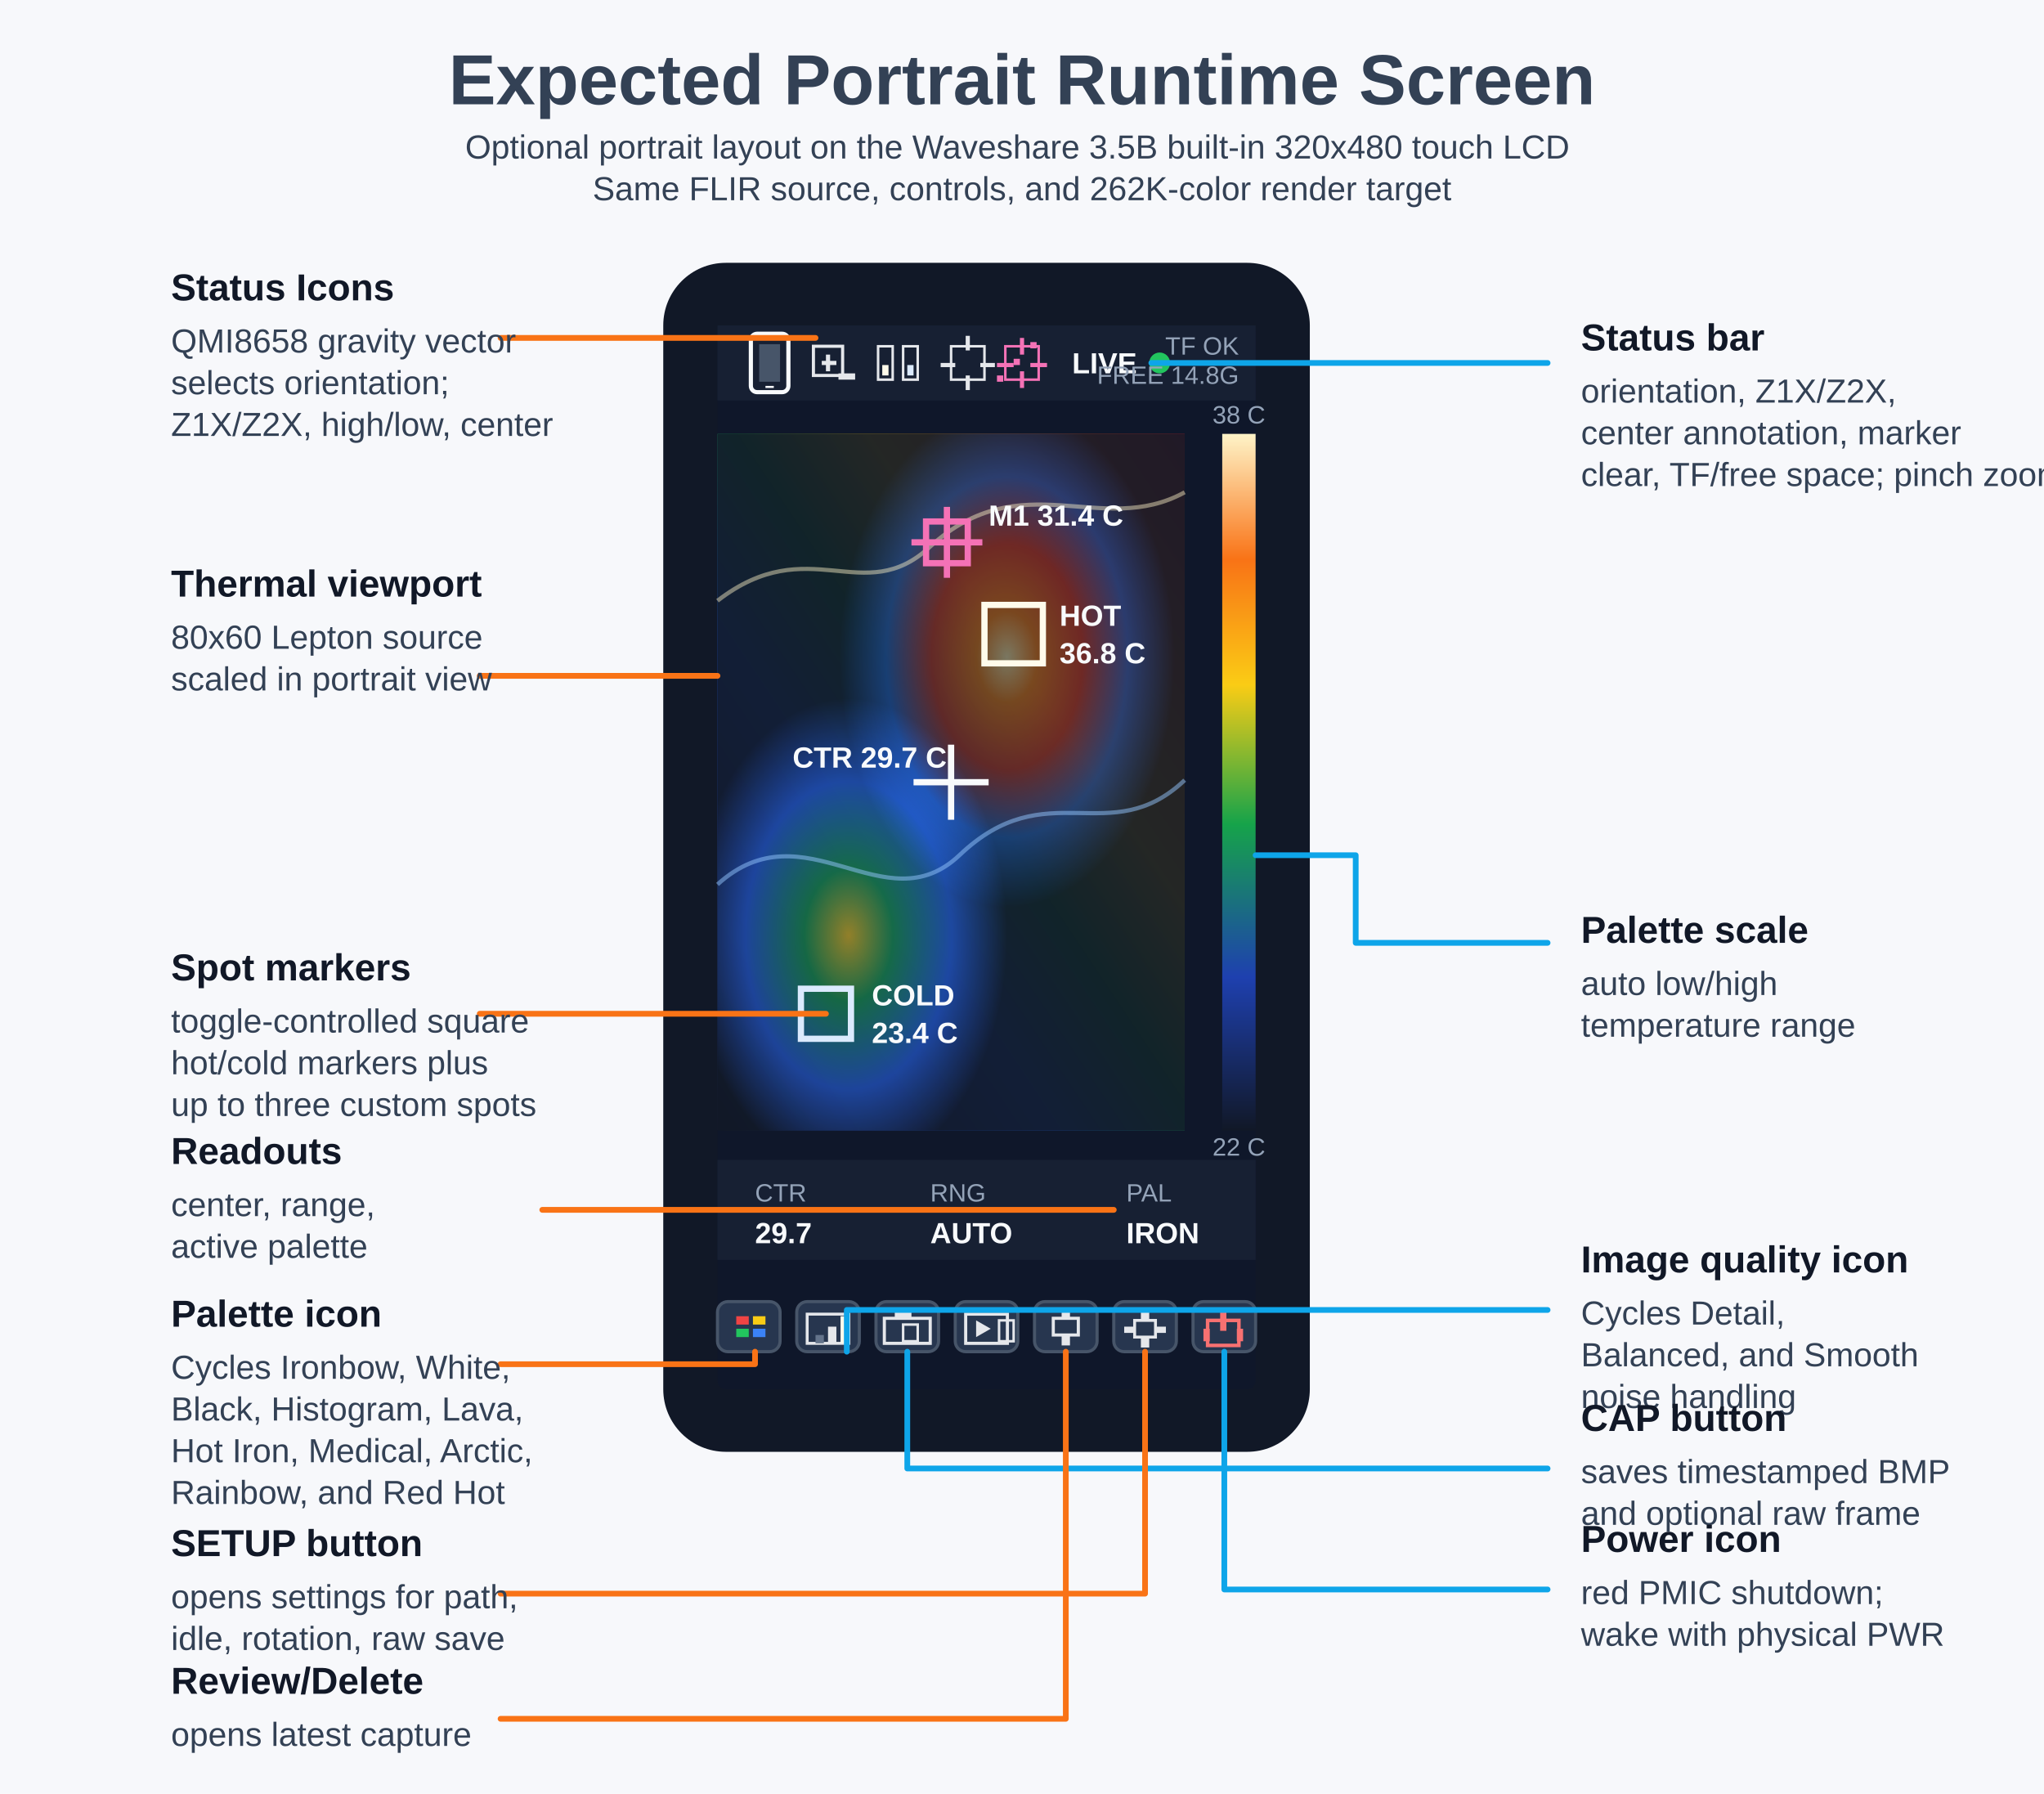
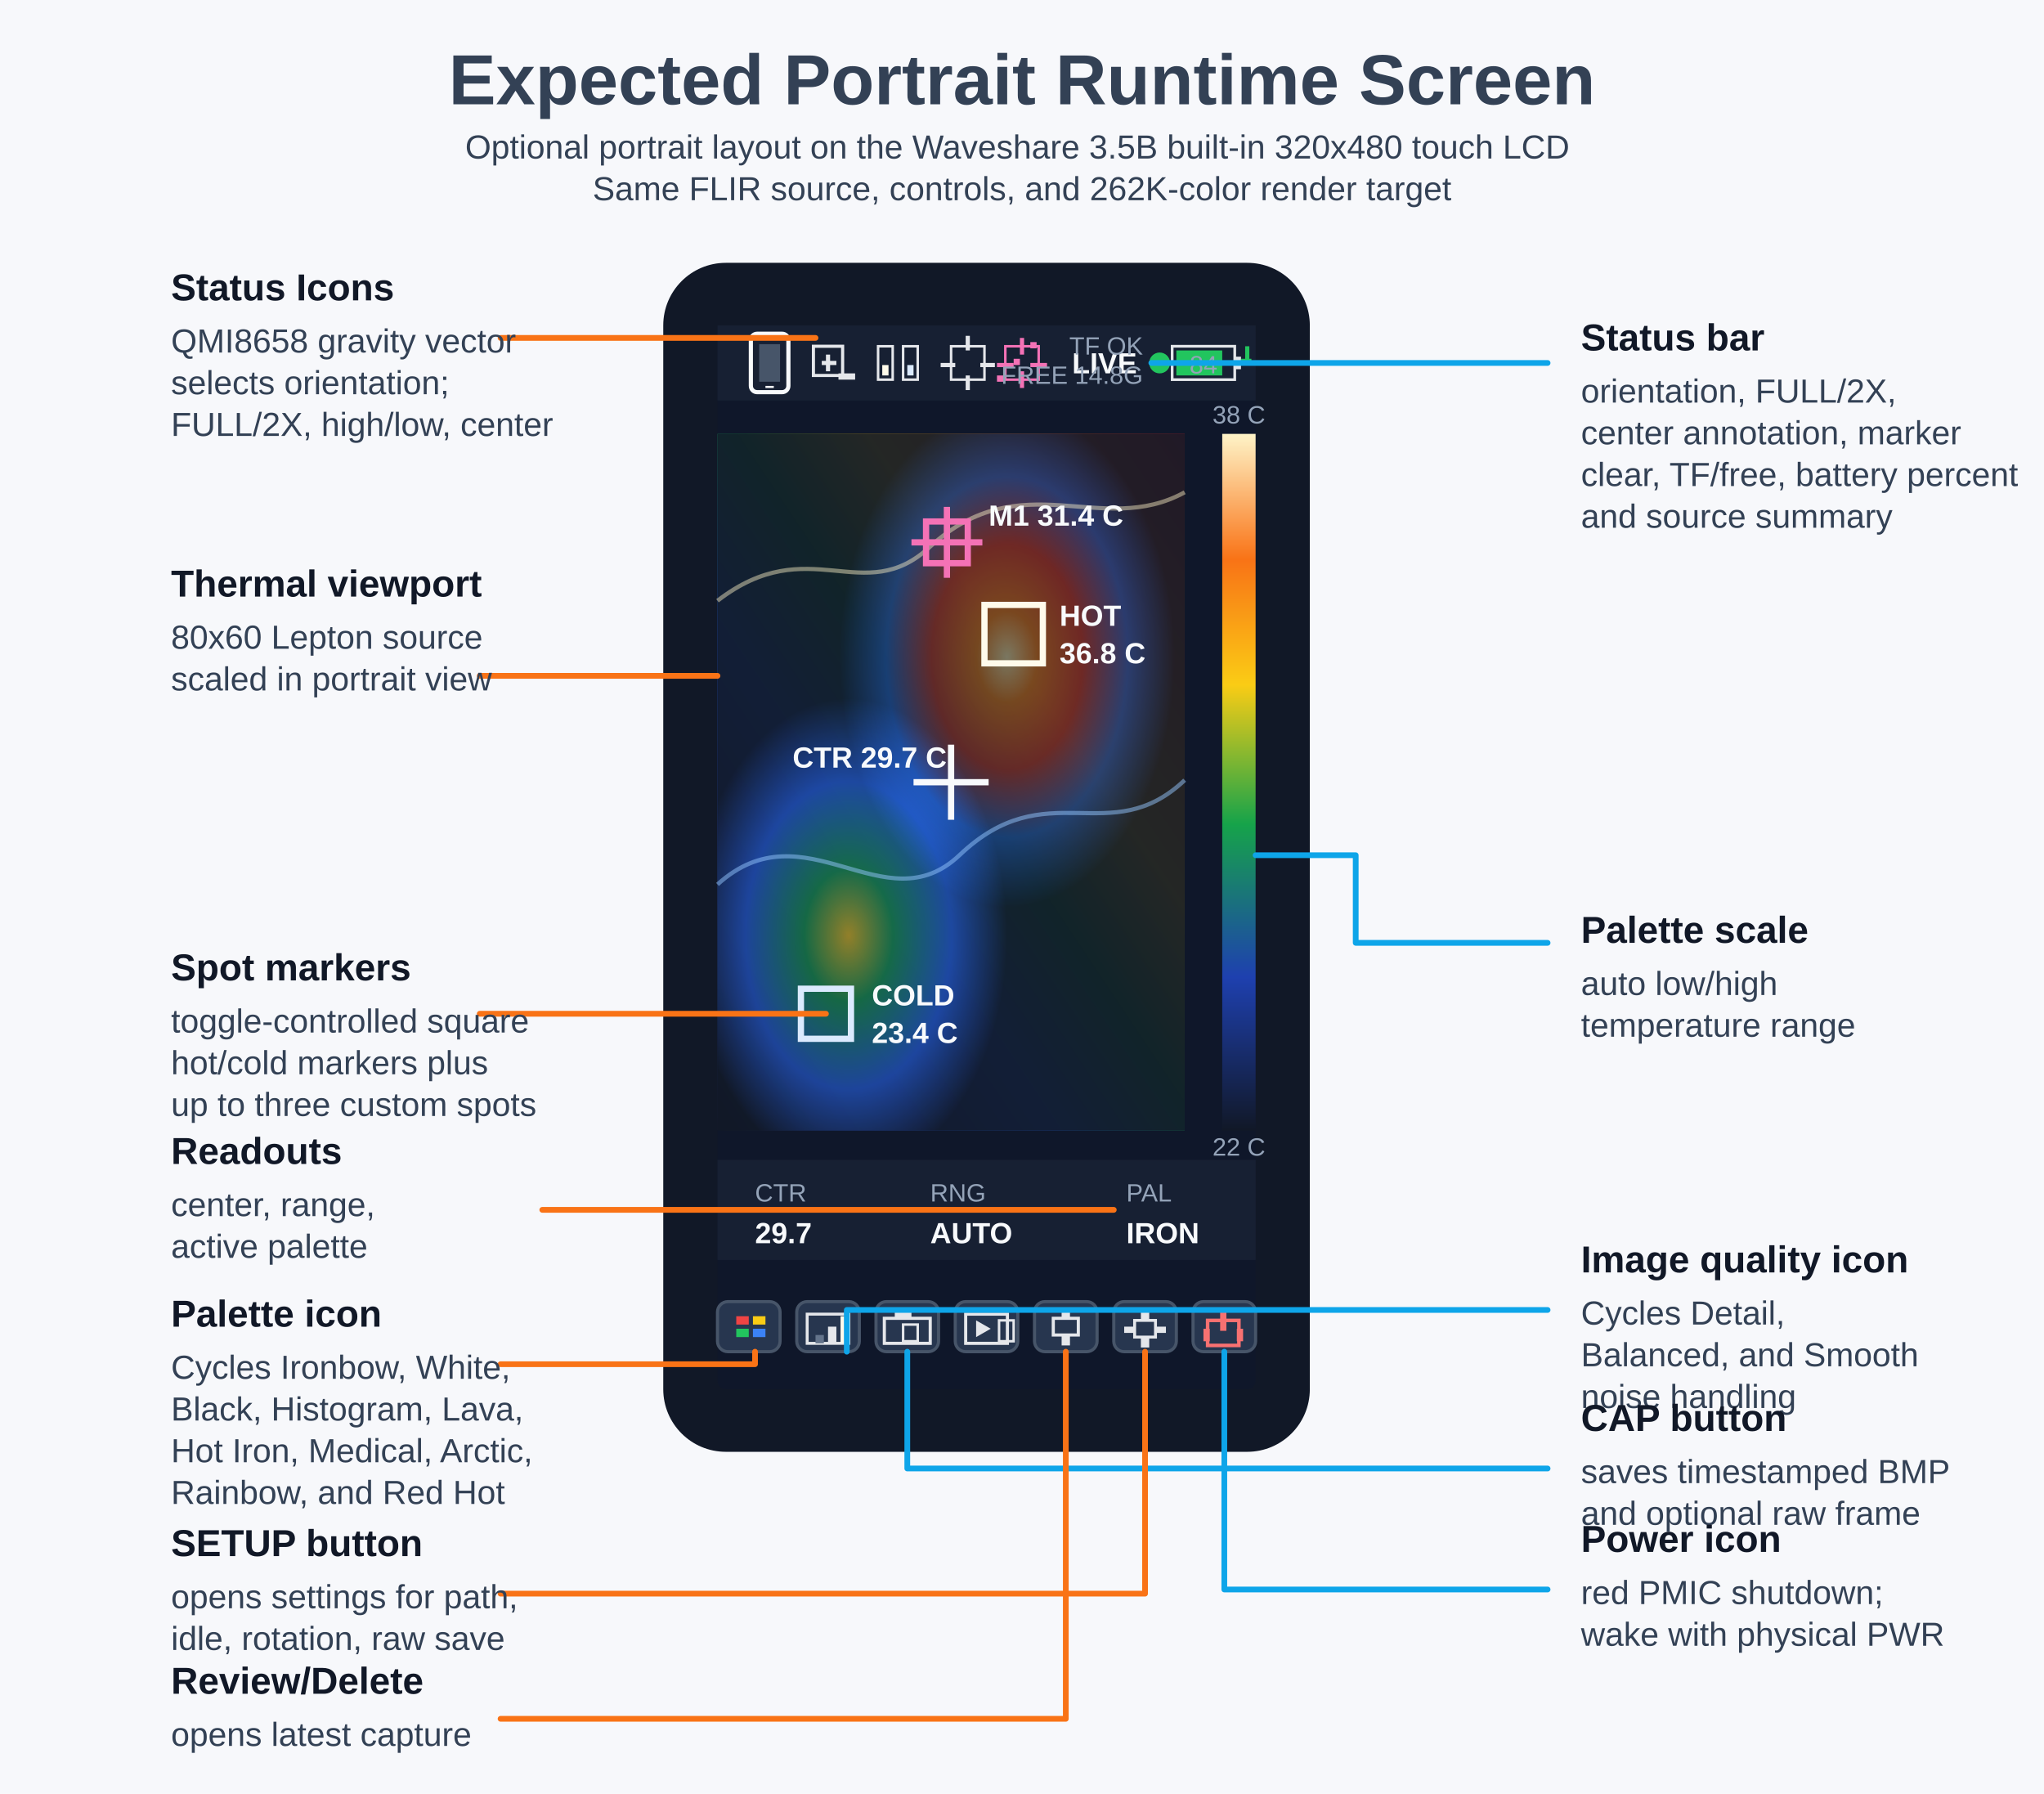
<svg xmlns="http://www.w3.org/2000/svg" width="980" height="860" viewBox="0 0 980 860" role="img" aria-labelledby="title desc">
  <defs>
    <style>
      .page { fill: #f7f8fb; }
      .device { fill: #111827; }
      .screen { fill: #0f172a; }
      .panel { fill: #172033; }
      .small { font: 14px Arial, sans-serif; fill: #cbd5e1; }
      .tiny { font: 12px Arial, sans-serif; fill: #94a3b8; }
      .title { font: 700 34px Arial, sans-serif; fill: #334155; }
      .label { font: 700 14px Arial, sans-serif; fill: #f8fafc; }
      .button { fill: #27364f; stroke: #475569; stroke-width: 1.5; }
      .buttonText { font: 700 13px Arial, sans-serif; fill: #e5e7eb; }
      .line { fill: none; stroke: #0ea5e9; stroke-width: 2.75; stroke-linecap: round; stroke-linejoin: round; }
      .line-left { fill: none; stroke: #f97316; stroke-width: 2.75; stroke-linecap: round; stroke-linejoin: round; }
      .callout { font: 16px Arial, sans-serif; fill: #334155; }
      .calloutTitle { font: 700 18px Arial, sans-serif; fill: #111827; }
      .hot { stroke: #fffbeb; stroke-width: 3; fill: none; }
      .cold { stroke: #dbeafe; stroke-width: 3; fill: none; }
    </style>
    <linearGradient id="thermal" x1="0" y1="1" x2="1" y2="0">
      <stop offset="0" stop-color="#111827" />
      <stop offset="0.18" stop-color="#1e3a8a" />
      <stop offset="0.36" stop-color="#2563eb" />
      <stop offset="0.52" stop-color="#16a34a" />
      <stop offset="0.66" stop-color="#facc15" />
      <stop offset="0.82" stop-color="#f97316" />
      <stop offset="1" stop-color="#dc2626" />
    </linearGradient>
    <linearGradient id="palette" x1="0" y1="1" x2="0" y2="0">
      <stop offset="0" stop-color="#111827" />
      <stop offset="0.22" stop-color="#1e40af" />
      <stop offset="0.44" stop-color="#16a34a" />
      <stop offset="0.64" stop-color="#facc15" />
      <stop offset="0.82" stop-color="#f97316" />
      <stop offset="1" stop-color="#fef3c7" />
    </linearGradient>
    <radialGradient id="hotBlob" cx="0.62" cy="0.32" r="0.36">
      <stop offset="0" stop-color="#fef3c7" />
      <stop offset="0.18" stop-color="#f97316" />
      <stop offset="0.45" stop-color="#dc2626" />
      <stop offset="0.72" stop-color="#2563eb" />
      <stop offset="1" stop-color="#111827" />
    </radialGradient>
    <radialGradient id="warmBlob" cx="0.28" cy="0.72" r="0.34">
      <stop offset="0" stop-color="#facc15" />
      <stop offset="0.28" stop-color="#16a34a" />
      <stop offset="0.65" stop-color="#2563eb" />
      <stop offset="1" stop-color="#111827" />
    </radialGradient>
  </defs>
  <rect class="page" width="980" height="860" />
  <text class="title" x="490" y="50" text-anchor="middle">Expected Portrait Runtime Screen</text>
  <text class="callout" x="490" y="76" text-anchor="middle">
    <tspan x="490" dy="0">Optional portrait layout on the Waveshare 3.5B built-in 320x480 touch LCD</tspan>
    <tspan x="490" dy="20">Same FLIR source, controls, and 262K-color render target</tspan>
  </text>
  <rect class="device" x="318" y="126" width="310" height="570" rx="30" />
  <rect class="screen" x="344" y="156" width="258" height="510" rx="4" />
  <rect class="panel" x="344" y="156" width="258" height="36" />
  <rect x="360" y="160" width="18" height="28" rx="3" fill="none" stroke="#f8fafc" stroke-width="2" />
  <rect x="364" y="165" width="10" height="18" fill="#475569" />
  <rect x="367" y="185" width="4" height="1" fill="#f8fafc" />
  <rect x="390" y="166" width="14" height="14" fill="none" stroke="#e5e7eb" stroke-width="1.5" />
  <rect x="402" y="179" width="8" height="3" fill="#e5e7eb" />
  <rect x="394" y="173" width="7" height="2" fill="#e5e7eb" />
  <rect x="396" y="170" width="2" height="8" fill="#e5e7eb" />
  <rect x="421" y="166" width="7" height="16" fill="none" stroke="#e5e7eb" stroke-width="1.2" />
  <rect x="423" y="175" width="3" height="5" fill="#fffbeb" />
  <rect x="433" y="166" width="7" height="16" fill="none" stroke="#e5e7eb" stroke-width="1.2" />
  <rect x="435" y="175" width="3" height="5" fill="#dbeafe" />
  <rect x="456" y="166" width="16" height="16" fill="none" stroke="#e5e7eb" stroke-width="1.2" />
  <rect x="451" y="174" width="7" height="2" fill="#e5e7eb" />
  <rect x="470" y="174" width="7" height="2" fill="#e5e7eb" />
  <rect x="463" y="161" width="2" height="7" fill="#e5e7eb" />
  <rect x="463" y="180" width="2" height="7" fill="#e5e7eb" />
  <rect x="482" y="166" width="16" height="16" fill="none" stroke="#f472b6" stroke-width="1.2" />
  <rect x="478" y="174" width="8" height="2" fill="#f472b6" />
  <rect x="494" y="174" width="8" height="2" fill="#f472b6" />
  <rect x="489" y="162" width="2" height="8" fill="#f472b6" />
  <rect x="489" y="178" width="2" height="8" fill="#f472b6" />
  <rect x="494" y="164" width="3" height="3" fill="#f472b6" />
  <rect x="486" y="172" width="3" height="3" fill="#f472b6" />
  <rect x="478" y="180" width="3" height="3" fill="#f472b6" />
  <text class="label" x="514" y="179">LIVE</text>
  <circle cx="556" cy="174" r="5" fill="#22c55e" />
-   <text class="tiny" x="594" y="170" text-anchor="end">TF OK</text>
-   <text class="tiny" x="594" y="184" text-anchor="end">FREE 14.8G</text>
+   <text class="tiny" x="548" y="170" text-anchor="end">TF OK</text>
+   <text class="tiny" x="548" y="184" text-anchor="end">FREE 14.8G</text>
+   <rect x="562" y="166" width="30" height="16" fill="none" stroke="#e5e7eb" stroke-width="1.3" />
+   <rect x="592" y="171" width="3" height="6" fill="#e5e7eb" />
+   <rect x="564" y="168" width="22" height="12" fill="#22c55e" />
+   <text class="tiny" x="577" y="179" text-anchor="middle" fill="#0f172a">84</text>
+   <rect x="597" y="166" width="2" height="8" fill="#22c55e" />
+   <rect x="595" y="172" width="5" height="2" fill="#22c55e" />
  <rect x="344" y="208" width="224" height="334" fill="url(#thermal)" />
  <rect x="344" y="208" width="224" height="334" fill="url(#hotBlob)" opacity="0.82" />
  <rect x="344" y="208" width="224" height="334" fill="url(#warmBlob)" opacity="0.55" />
  <path d="M344 288 C388 254 414 292 446 262 C490 222 528 258 568 236" fill="none" stroke="#fef3c7" stroke-width="2" opacity="0.45" />
  <path d="M344 424 C386 386 424 444 460 410 C502 370 532 408 568 374" fill="none" stroke="#93c5fd" stroke-width="2" opacity="0.5" />
  <rect class="hot" x="472" y="290" width="28" height="28" />
  <text class="label" x="508" y="300">
    <tspan x="508" dy="0">HOT</tspan>
    <tspan x="508" dy="18">36.8 C</tspan>
  </text>
  <rect class="cold" x="384" y="474" width="24" height="24" />
  <text class="label" x="418" y="482">
    <tspan x="418" dy="0">COLD</tspan>
    <tspan x="418" dy="18">23.4 C</tspan>
  </text>
  <line x1="438" y1="375" x2="474" y2="375" stroke="#f8fafc" stroke-width="3" />
  <line x1="456" y1="357" x2="456" y2="393" stroke="#f8fafc" stroke-width="3" />
  <text class="label" x="380" y="368">CTR 29.7 C</text>
  <rect x="444" y="250" width="20" height="20" fill="none" stroke="#f472b6" stroke-width="3" />
  <line x1="437" y1="260" x2="471" y2="260" stroke="#f472b6" stroke-width="3" />
  <line x1="454" y1="243" x2="454" y2="277" stroke="#f472b6" stroke-width="3" />
  <text class="label" x="474" y="252">M1 31.4 C</text>
  <rect x="586" y="208" width="16" height="334" fill="url(#palette)" />
  <text class="tiny" x="594" y="203" text-anchor="middle">38 C</text>
  <text class="tiny" x="594" y="554" text-anchor="middle">22 C</text>
  <rect class="panel" x="344" y="556" width="258" height="48" />
  <text class="tiny" x="362" y="576">CTR</text>
  <text class="label" x="362" y="596">29.7</text>
  <text class="tiny" x="446" y="576">RNG</text>
  <text class="label" x="446" y="596">AUTO</text>
  <text class="tiny" x="540" y="576">PAL</text>
  <text class="label" x="540" y="596">IRON</text>
  <rect class="button" x="344" y="624" width="30" height="24" rx="5" />
  <rect x="353" y="631" width="6" height="4" fill="#ef4444" />
  <rect x="361" y="631" width="6" height="4" fill="#facc15" />
  <rect x="353" y="637" width="6" height="4" fill="#22c55e" />
  <rect x="361" y="637" width="6" height="4" fill="#3b82f6" />
  <rect class="button" x="382" y="624" width="30" height="24" rx="5" />
  <rect x="387" y="630" width="20" height="14" fill="none" stroke="#e5e7eb" stroke-width="1.4" />
  <rect x="391" y="640" width="4" height="4" fill="#64748b" />
  <rect x="397" y="636" width="4" height="8" fill="#e5e7eb" />
  <rect x="403" y="631" width="3" height="13" fill="#fffbeb" />
  <rect class="button" x="420" y="624" width="30" height="24" rx="5" />
  <rect x="424" y="632" width="22" height="12" fill="none" stroke="#e5e7eb" stroke-width="1.5" />
  <rect x="429" y="628" width="8" height="4" fill="#e5e7eb" />
  <rect x="433" y="635" width="7" height="8" fill="none" stroke="#e5e7eb" stroke-width="1.2" />
  <rect class="button" x="458" y="624" width="30" height="24" rx="5" />
  <rect x="463" y="630" width="20" height="14" fill="none" stroke="#e5e7eb" stroke-width="1.5" />
  <polygon points="468,633 468,641 475,637" fill="#e5e7eb" />
  <rect x="479" y="633" width="7" height="10" fill="none" stroke="#e5e7eb" stroke-width="1.2" />
  <rect class="button" x="496" y="624" width="30" height="24" rx="5" />
  <rect x="505" y="632" width="12" height="8" fill="none" stroke="#e5e7eb" stroke-width="1.5" />
  <rect x="509" y="627" width="4" height="5" fill="#e5e7eb" />
  <rect x="509" y="640" width="4" height="5" fill="#e5e7eb" />
  <rect class="button" x="534" y="624" width="30" height="24" rx="5" />
  <rect x="544" y="633" width="10" height="8" fill="none" stroke="#e5e7eb" stroke-width="1.4" />
  <rect x="547" y="628" width="4" height="5" fill="#e5e7eb" />
  <rect x="547" y="641" width="4" height="5" fill="#e5e7eb" />
  <rect x="539" y="636" width="5" height="3" fill="#e5e7eb" />
  <rect x="554" y="636" width="5" height="3" fill="#e5e7eb" />
  <rect class="button" x="572" y="624" width="30" height="24" rx="5" />
  <rect x="579" y="633" width="15" height="12" fill="none" stroke="#f87171" stroke-width="1.7" />
  <rect x="577" y="637" width="3" height="6" fill="#f87171" />
  <rect x="593" y="637" width="3" height="6" fill="#f87171" />
  <rect x="585" y="627" width="3" height="11" fill="#f87171" />
  <path class="line" d="M552 174 H742" />
  <text class="calloutTitle" x="758" y="168">Status bar</text>
  <text class="callout" x="758" y="193">
-     <tspan x="758" dy="0">orientation, Z1X/Z2X,</tspan>
+     <tspan x="758" dy="0">orientation, FULL/2X,</tspan>
    <tspan x="758" dy="20">center annotation, marker</tspan>
-     <tspan x="758" dy="20">clear, TF/free space; pinch zoom</tspan>
+     <tspan x="758" dy="20">clear, TF/free, battery percent</tspan>
+     <tspan x="758" dy="20">and source summary</tspan>
  </text>
  <path class="line-left" d="M344 324 H230" />
  <text class="calloutTitle" x="82" y="286">Thermal viewport</text>
  <text class="callout" x="82" y="311">
    <tspan x="82" dy="0">80x60 Lepton source</tspan>
    <tspan x="82" dy="20">scaled in portrait view</tspan>
  </text>
  <path class="line" d="M602 410 L650 410 L650 452 H742" />
  <text class="calloutTitle" x="758" y="452">Palette scale</text>
  <text class="callout" x="758" y="477">
    <tspan x="758" dy="0">auto low/high</tspan>
    <tspan x="758" dy="20">temperature range</tspan>
  </text>
  <path class="line-left" d="M534 580 L260 580" />
  <text class="calloutTitle" x="82" y="558">Readouts</text>
  <text class="callout" x="82" y="583">
    <tspan x="82" dy="0">center, range,</tspan>
    <tspan x="82" dy="20">active palette</tspan>
  </text>
  <path class="line-left" d="M396 486 H230" />
  <text class="calloutTitle" x="82" y="470">Spot markers</text>
  <text class="callout" x="82" y="495">
    <tspan x="82" dy="0">toggle-controlled square</tspan>
    <tspan x="82" dy="20">hot/cold markers plus</tspan>
    <tspan x="82" dy="20">up to three custom spots</tspan>
  </text>
  <path class="line-left" d="M362 648 V654 H240" />
  <text class="calloutTitle" x="82" y="636">Palette icon</text>
  <text class="callout" x="82" y="661">
    <tspan x="82" dy="0">Cycles Ironbow, White,</tspan>
    <tspan x="82" dy="20">Black, Histogram, Lava,</tspan>
    <tspan x="82" dy="20">Hot Iron, Medical, Arctic,</tspan>
    <tspan x="82" dy="20">Rainbow, and Red Hot</tspan>
  </text>
  <path class="line" d="M406 648 V628 H742" />
  <text class="calloutTitle" x="758" y="610">Image quality icon</text>
  <text class="callout" x="758" y="635">
    <tspan x="758" dy="0">Cycles Detail,</tspan>
    <tspan x="758" dy="20">Balanced, and Smooth</tspan>
    <tspan x="758" dy="20">noise handling</tspan>
  </text>
  <path class="line-left" d="M391 162 H240" />
  <text class="calloutTitle" x="82" y="144">Status Icons</text>
  <text class="callout" x="82" y="169">
    <tspan x="82" dy="0">QMI8658 gravity vector</tspan>
    <tspan x="82" dy="20">selects orientation;</tspan>
-     <tspan x="82" dy="20">Z1X/Z2X, high/low, center</tspan>
+     <tspan x="82" dy="20">FULL/2X, high/low, center</tspan>
  </text>
  <path class="line" d="M435 648 V704 H742" />
  <text class="calloutTitle" x="758" y="686">CAP button</text>
  <text class="callout" x="758" y="711">
    <tspan x="758" dy="0">saves timestamped BMP</tspan>
    <tspan x="758" dy="20">and optional raw frame</tspan>
  </text>
  <path class="line-left" d="M549 648 V764 H240" />
  <text class="calloutTitle" x="82" y="746">SETUP button</text>
  <text class="callout" x="82" y="771">
    <tspan x="82" dy="0">opens settings for path,</tspan>
    <tspan x="82" dy="20">idle, rotation, raw save</tspan>
  </text>
  <path class="line-left" d="M511 648 V824 H240" />
  <text class="calloutTitle" x="82" y="812">Review/Delete</text>
  <text class="callout" x="82" y="837">
    <tspan x="82" dy="0">opens latest capture</tspan>
  </text>
  <path class="line" d="M587 648 V762 H742" />
  <text class="calloutTitle" x="758" y="744">Power icon</text>
  <text class="callout" x="758" y="769">
    <tspan x="758" dy="0">red PMIC shutdown;</tspan>
    <tspan x="758" dy="20">wake with physical PWR</tspan>
  </text>
</svg>
